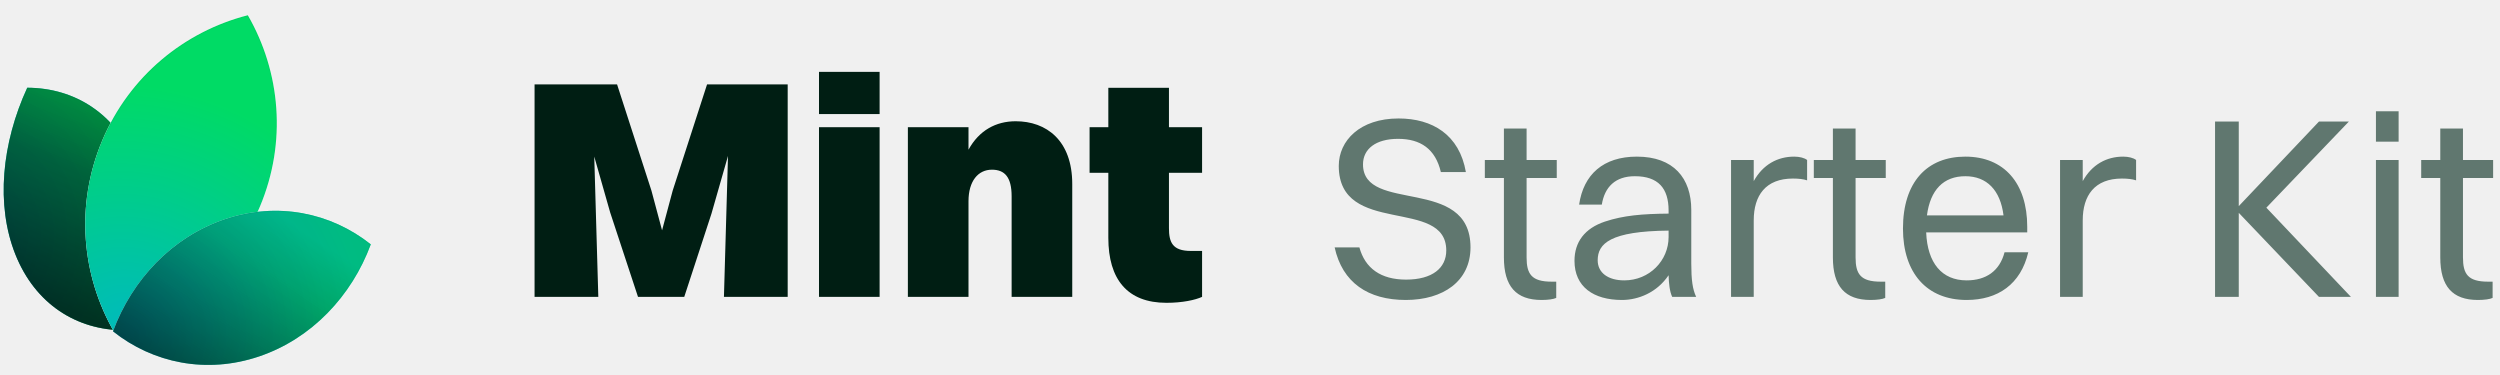
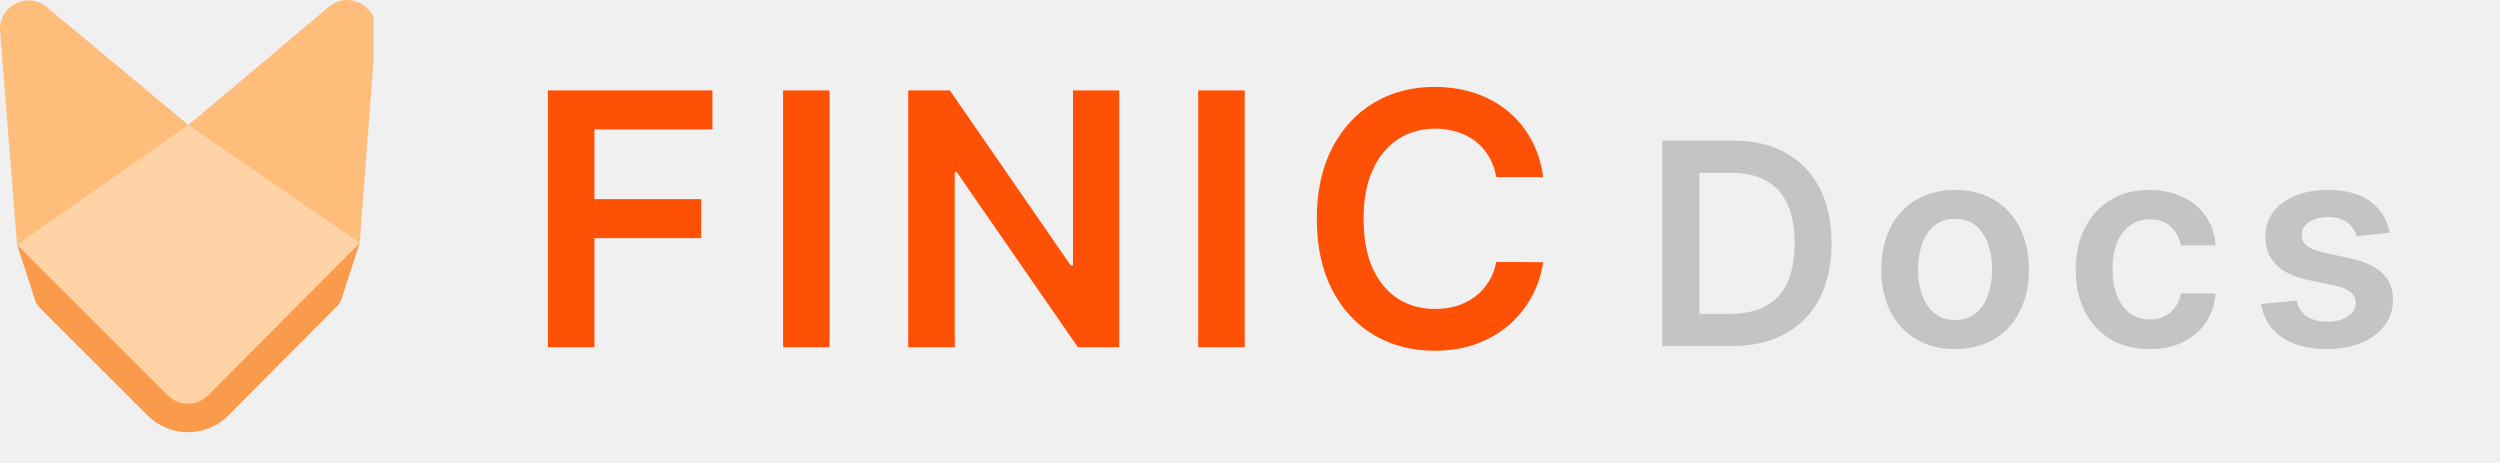
- <svg xmlns="http://www.w3.org/2000/svg" width="160" height="24" viewBox="0 0 160 24" fill="none">
-   <path d="M7.953 21.139C4.896 21.13 2.255 19.458 0.987 16.29C-0.28 13.121 0.109 9.163 1.744 5.615C4.801 5.624 7.442 7.296 8.71 10.465C9.977 13.633 9.588 17.591 7.953 21.139Z" fill="white" />
-   <path d="M7.953 21.139C4.896 21.13 2.255 19.458 0.987 16.29C-0.28 13.121 0.109 9.163 1.744 5.615C4.801 5.624 7.442 7.296 8.71 10.465C9.977 13.633 9.588 17.591 7.953 21.139Z" fill="url(#paint0_radial_115_86)" />
-   <path d="M7.953 21.139C4.896 21.13 2.255 19.458 0.987 16.29C-0.28 13.121 0.109 9.163 1.744 5.615C4.801 5.624 7.442 7.296 8.71 10.465C9.977 13.633 9.588 17.591 7.953 21.139Z" fill="black" fill-opacity="0.5" style="mix-blend-mode:hard-light" />
-   <path d="M7.953 21.139C4.896 21.13 2.255 19.458 0.987 16.29C-0.28 13.121 0.109 9.163 1.744 5.615C4.801 5.624 7.442 7.296 8.71 10.465C9.977 13.633 9.588 17.591 7.953 21.139Z" fill="url(#paint1_linear_115_86)" fill-opacity="0.5" style="mix-blend-mode:hard-light" />
-   <path d="M7.935 21.111C4.897 21.096 2.274 19.431 1.013 16.279C-0.248 13.124 0.136 9.182 1.762 5.643C4.8 5.659 7.423 7.324 8.684 10.476C9.945 13.63 9.561 17.572 7.935 21.111Z" stroke="url(#paint2_linear_115_86)" stroke-opacity="0.05" stroke-width="0.056" />
-   <path d="M7.31 21.257C11.354 20.221 14.884 17.375 16.628 13.236C18.373 9.097 17.945 4.587 15.86 0.976C11.816 2.012 8.287 4.858 6.542 8.998C4.797 13.137 5.225 17.646 7.31 21.257Z" fill="white" />
-   <path d="M7.31 21.257C11.354 20.221 14.884 17.375 16.628 13.236C18.373 9.097 17.945 4.587 15.86 0.976C11.816 2.012 8.287 4.858 6.542 8.998C4.797 13.137 5.225 17.646 7.31 21.257Z" fill="url(#paint3_radial_115_86)" />
-   <path d="M16.602 13.225C14.864 17.349 11.351 20.187 7.324 21.225C5.253 17.624 4.829 13.132 6.568 9.009C8.306 4.885 11.819 2.047 15.846 1.009C17.918 4.61 18.341 9.101 16.602 13.225Z" stroke="url(#paint4_linear_115_86)" stroke-opacity="0.05" stroke-width="0.056" />
-   <path d="M7.234 21.207C9.789 23.237 13.21 23.951 16.577 22.814C19.944 21.677 22.506 18.945 23.73 15.638C21.175 13.608 17.754 12.894 14.387 14.031C11.02 15.168 8.458 17.901 7.234 21.207Z" fill="white" />
-   <path d="M7.234 21.207C9.789 23.237 13.21 23.951 16.577 22.814C19.944 21.677 22.506 18.945 23.73 15.638C21.175 13.608 17.754 12.894 14.387 14.031C11.02 15.168 8.458 17.901 7.234 21.207Z" fill="url(#paint5_radial_115_86)" />
-   <path d="M7.234 21.207C9.789 23.237 13.21 23.951 16.577 22.814C19.944 21.677 22.506 18.945 23.73 15.638C21.175 13.608 17.754 12.894 14.387 14.031C11.02 15.168 8.458 17.901 7.234 21.207Z" fill="black" fill-opacity="0.2" style="mix-blend-mode:hard-light" />
-   <path d="M7.234 21.207C9.789 23.237 13.21 23.951 16.577 22.814C19.944 21.677 22.506 18.945 23.73 15.638C21.175 13.608 17.754 12.894 14.387 14.031C11.02 15.168 8.458 17.901 7.234 21.207Z" fill="url(#paint6_linear_115_86)" fill-opacity="0.5" style="mix-blend-mode:hard-light" />
-   <path d="M16.568 22.787C13.218 23.918 9.814 23.212 7.267 21.198C8.492 17.907 11.044 15.189 14.396 14.058C17.747 12.927 21.15 13.633 23.697 15.648C22.472 18.938 19.92 21.656 16.568 22.787Z" stroke="url(#paint7_linear_115_86)" stroke-opacity="0.05" stroke-width="0.056" />
-   <path d="M34.212 19V5.4H39.492L41.692 12.2L42.372 14.74L43.052 12.2L45.252 5.4H50.412V19H46.332L46.592 9.98L45.532 13.68L43.792 19H40.832L39.052 13.6L38.032 10.02L38.292 19H34.212ZM52.416 7.3V4.6H56.295V7.3H52.416ZM52.416 19V8.14H56.295V19H52.416ZM58.104 19V8.14H61.984V9.58C62.664 8.34 63.744 7.76 65.004 7.76C66.964 7.76 68.624 8.98 68.624 11.78V19H64.744V12.56C64.744 11.34 64.304 10.86 63.484 10.86C62.604 10.86 61.984 11.58 61.984 12.88V19H58.104ZM70.933 15.22V11.06H69.733V8.14H70.933V5.62H74.813V8.14H76.933V11.06H74.813V14.6C74.813 15.5 75.033 16.06 76.213 16.06H76.933V19C76.493 19.2 75.673 19.38 74.653 19.38C72.153 19.38 70.933 17.88 70.933 15.22Z" fill="#001E13" />
-   <path d="M87.232 10.519C87.232 13.687 94.112 11.229 94.112 15.832C94.112 17.994 92.364 19.198 89.971 19.198C87.562 19.198 85.912 18.093 85.417 15.832H87.001C87.364 17.169 88.371 17.895 89.987 17.895C91.671 17.895 92.561 17.152 92.561 16.03C92.561 12.598 85.681 15.155 85.681 10.618C85.681 9.001 87.034 7.582 89.509 7.582C91.671 7.582 93.403 8.621 93.816 11.014H92.215C91.868 9.529 90.912 8.886 89.476 8.886C88.057 8.886 87.232 9.529 87.232 10.519ZM96.25 16.476V11.393H95.029V10.239H96.25V8.226H97.702V10.239H99.632V11.393H97.702V16.476C97.702 17.532 98.015 18.026 99.302 18.026H99.599V19.066C99.434 19.148 99.071 19.198 98.659 19.198C97.025 19.198 96.25 18.323 96.25 16.476ZM102.516 13.093H101.064C101.345 11.162 102.615 10.024 104.76 10.024C107.103 10.024 108.242 11.393 108.242 13.44V16.888C108.242 17.895 108.324 18.521 108.555 19H107.021C106.856 18.654 106.806 18.142 106.79 17.614C106.047 18.72 104.859 19.198 103.803 19.198C101.988 19.198 100.767 18.357 100.767 16.69C100.767 15.486 101.427 14.611 102.714 14.182C103.902 13.786 105.107 13.687 106.79 13.671V13.473C106.79 12.053 106.13 11.278 104.628 11.278C103.374 11.278 102.698 11.971 102.516 13.093ZM102.252 16.657C102.252 17.465 102.929 17.944 103.952 17.944C105.569 17.944 106.79 16.674 106.79 15.172V14.759C103.061 14.793 102.252 15.585 102.252 16.657ZM110.787 19V10.239H112.239V11.591C112.833 10.519 113.774 10.024 114.83 10.024C115.176 10.024 115.49 10.107 115.655 10.239V11.542C115.407 11.46 115.094 11.427 114.747 11.427C112.998 11.427 112.239 12.515 112.239 14.1V19H110.787ZM117.305 16.476V11.393H116.084V10.239H117.305V8.226H118.757V10.239H120.688V11.393H118.757V16.476C118.757 17.532 119.071 18.026 120.358 18.026H120.655V19.066C120.49 19.148 120.127 19.198 119.714 19.198C118.081 19.198 117.305 18.323 117.305 16.476ZM129.809 16.145C129.33 18.192 127.862 19.198 125.865 19.198C123.324 19.198 121.79 17.482 121.79 14.627C121.79 11.658 123.324 10.024 125.783 10.024C128.258 10.024 129.743 11.723 129.743 14.512V14.875H123.275C123.357 16.838 124.281 17.944 125.865 17.944C127.103 17.944 127.977 17.35 128.291 16.145H129.809ZM125.783 11.278C124.38 11.278 123.539 12.152 123.324 13.786H128.225C128.027 12.169 127.152 11.278 125.783 11.278ZM131.843 19V10.239H133.295V11.591C133.889 10.519 134.829 10.024 135.885 10.024C136.232 10.024 136.545 10.107 136.71 10.239V11.542C136.463 11.46 136.149 11.427 135.803 11.427C134.054 11.427 133.295 12.515 133.295 14.1V19H131.843ZM141.763 19V7.78H143.281V13.192L148.413 7.78H150.327L145.047 13.291L150.459 19H148.413L143.281 13.621V19H141.763ZM152.06 9.067V7.12H153.512V9.067H152.06ZM152.06 19V10.239H153.512V19H152.06ZM156.178 16.476V11.393H154.957V10.239H156.178V8.226H157.63V10.239H159.56V11.393H157.63V16.476C157.63 17.532 157.943 18.026 159.23 18.026H159.527V19.066C159.362 19.148 158.999 19.198 158.587 19.198C156.953 19.198 156.178 18.323 156.178 16.476Z" fill="#002719" fill-opacity="0.6" />
+ <svg xmlns="http://www.w3.org/2000/svg" width="708" height="131" viewBox="0 0 708 131" fill="none">
+   <path d="M155.173 98.329V25.602H201.764V36.646H168.348V56.39H198.568V67.434H168.348V98.329H155.173ZM234.942 25.602V98.329H221.767V25.602H234.942ZM316.974 25.602V98.329H305.255L270.987 48.791H270.383V98.329H257.208V25.602H268.998L303.231 75.176H303.87V25.602H316.974ZM352.504 25.602V98.329H339.33V25.602H352.504ZM437.022 50.14H423.741C423.362 47.962 422.664 46.033 421.646 44.352C420.628 42.647 419.361 41.203 417.846 40.019C416.331 38.836 414.603 37.948 412.662 37.356C410.744 36.741 408.672 36.433 406.447 36.433C402.493 36.433 398.99 37.427 395.936 39.416C392.882 41.381 390.491 44.269 388.762 48.081C387.034 51.868 386.17 56.497 386.17 61.965C386.17 67.529 387.034 72.216 388.762 76.028C390.514 79.816 392.905 82.68 395.936 84.622C398.99 86.539 402.482 87.498 406.412 87.498C408.59 87.498 410.626 87.214 412.52 86.646C414.437 86.054 416.154 85.19 417.669 84.053C419.208 82.917 420.498 81.52 421.539 79.863C422.605 78.206 423.339 76.312 423.741 74.181L437.022 74.252C436.525 77.709 435.448 80.952 433.791 83.983C432.157 87.013 430.015 89.688 427.363 92.008C424.712 94.305 421.61 96.104 418.059 97.406C414.508 98.684 410.566 99.323 406.234 99.323C399.842 99.323 394.136 97.844 389.118 94.885C384.099 91.925 380.145 87.652 377.257 82.065C374.368 76.478 372.924 69.778 372.924 61.965C372.924 54.129 374.38 47.429 377.292 41.866C380.204 36.279 384.17 32.006 389.189 29.046C394.208 26.087 399.889 24.608 406.234 24.608C410.282 24.608 414.047 25.176 417.527 26.312C421.007 27.448 424.108 29.117 426.831 31.319C429.553 33.497 431.79 36.172 433.542 39.345C435.318 42.493 436.478 46.092 437.022 50.14Z" fill="#FF5106" />
+   <path d="M490.455 98H470.739V39.818H490.852C496.629 39.818 501.591 40.983 505.739 43.312C509.905 45.623 513.106 48.947 515.341 53.284C517.576 57.621 518.693 62.811 518.693 68.852C518.693 74.913 517.566 80.121 515.312 84.477C513.078 88.833 509.848 92.176 505.625 94.506C501.42 96.835 496.364 98 490.455 98ZM481.278 88.881H489.943C493.996 88.881 497.377 88.142 500.085 86.665C502.794 85.169 504.83 82.943 506.193 79.989C507.557 77.015 508.239 73.303 508.239 68.852C508.239 64.401 507.557 60.708 506.193 57.773C504.83 54.818 502.813 52.612 500.142 51.153C497.491 49.676 494.195 48.938 490.256 48.938H481.278V88.881ZM553.687 98.852C549.426 98.852 545.732 97.915 542.607 96.04C539.482 94.165 537.058 91.542 535.335 88.171C533.63 84.799 532.778 80.86 532.778 76.352C532.778 71.845 533.63 67.896 535.335 64.506C537.058 61.115 539.482 58.483 542.607 56.608C545.732 54.733 549.426 53.795 553.687 53.795C557.948 53.795 561.641 54.733 564.766 56.608C567.891 58.483 570.306 61.115 572.011 64.506C573.734 67.896 574.596 71.845 574.596 76.352C574.596 80.86 573.734 84.799 572.011 88.171C570.306 91.542 567.891 94.165 564.766 96.04C561.641 97.915 557.948 98.852 553.687 98.852ZM553.744 90.614C556.054 90.614 557.986 89.979 559.539 88.71C561.092 87.422 562.248 85.699 563.005 83.54C563.782 81.381 564.17 78.975 564.17 76.324C564.17 73.653 563.782 71.239 563.005 69.079C562.248 66.901 561.092 65.169 559.539 63.881C557.986 62.593 556.054 61.949 553.744 61.949C551.376 61.949 549.407 62.593 547.835 63.881C546.282 65.169 545.117 66.901 544.34 69.079C543.583 71.239 543.204 73.653 543.204 76.324C543.204 78.975 543.583 81.381 544.34 83.54C545.117 85.699 546.282 87.422 547.835 88.71C549.407 89.979 551.376 90.614 553.744 90.614ZM608.759 98.852C604.403 98.852 600.662 97.896 597.537 95.983C594.431 94.07 592.035 91.428 590.35 88.057C588.683 84.667 587.85 80.765 587.85 76.352C587.85 71.921 588.702 68.01 590.407 64.619C592.111 61.21 594.516 58.559 597.622 56.665C600.747 54.752 604.441 53.795 608.702 53.795C612.244 53.795 615.378 54.449 618.105 55.756C620.852 57.044 623.039 58.871 624.668 61.239C626.297 63.587 627.225 66.333 627.452 69.477H617.622C617.225 67.375 616.278 65.623 614.782 64.222C613.304 62.801 611.325 62.091 608.844 62.091C606.742 62.091 604.895 62.659 603.304 63.795C601.713 64.913 600.473 66.523 599.583 68.625C598.711 70.727 598.276 73.246 598.276 76.182C598.276 79.155 598.711 81.712 599.583 83.852C600.454 85.974 601.675 87.612 603.247 88.767C604.838 89.903 606.704 90.472 608.844 90.472C610.359 90.472 611.713 90.188 612.907 89.619C614.119 89.032 615.132 88.189 615.946 87.091C616.761 85.992 617.319 84.657 617.622 83.085H627.452C627.206 86.172 626.297 88.909 624.725 91.296C623.153 93.663 621.013 95.519 618.304 96.864C615.596 98.189 612.414 98.852 608.759 98.852ZM676.785 65.898L667.41 66.921C667.145 65.974 666.681 65.083 666.018 64.25C665.374 63.417 664.503 62.744 663.405 62.233C662.306 61.722 660.961 61.466 659.37 61.466C657.23 61.466 655.431 61.93 653.973 62.858C652.533 63.786 651.823 64.989 651.842 66.466C651.823 67.735 652.287 68.767 653.234 69.562C654.2 70.358 655.791 71.011 658.007 71.523L665.45 73.114C669.579 74.004 672.647 75.415 674.655 77.347C676.681 79.278 677.704 81.807 677.723 84.932C677.704 87.678 676.899 90.102 675.308 92.204C673.736 94.288 671.548 95.917 668.745 97.091C665.942 98.265 662.723 98.852 659.086 98.852C653.745 98.852 649.446 97.735 646.189 95.5C642.931 93.246 640.99 90.112 640.365 86.097L650.393 85.131C650.848 87.1 651.814 88.587 653.291 89.591C654.768 90.595 656.691 91.097 659.058 91.097C661.501 91.097 663.461 90.595 664.939 89.591C666.435 88.587 667.183 87.347 667.183 85.869C667.183 84.619 666.7 83.587 665.734 82.773C664.787 81.958 663.31 81.333 661.302 80.898L653.859 79.335C649.673 78.464 646.577 76.996 644.569 74.932C642.562 72.849 641.567 70.216 641.586 67.034C641.567 64.345 642.297 62.015 643.774 60.045C645.27 58.057 647.344 56.523 649.995 55.443C652.666 54.345 655.744 53.795 659.228 53.795C664.342 53.795 668.367 54.885 671.302 57.062C674.257 59.24 676.084 62.186 676.785 65.898Z" fill="#C4C4C4" />
+   <g clip-path="url(#clip0_421_1054)">
+     <path d="M4.82 69.29L0.028 8.875C-0.539 1.736 7.761 -2.569 13.261 2.015L53.346 35.392L93.167 1.919C98.651 -2.696 106.977 1.58 106.431 8.729L101.871 68.784L53.346 113.623L46.662 106.717L4.82 69.29Z" fill="#FFBD7B" />
+     <path d="M4.82 69.29L47.512 111.941C50.676 115.103 55.807 115.093 58.961 111.921L101.871 68.784L53.346 35.392L4.82 69.29Z" fill="#FFD3A6" />
+     <path d="M4.82 69.289L10.054 85.33C10.251 85.937 10.59 86.488 11.041 86.939L41.8 117.667C48.082 123.944 58.327 124.025 64.693 117.632L95.65 86.513C96.098 86.063 96.433 85.513 96.63 84.909L101.871 68.783L58.961 111.92C55.807 115.092 50.676 115.102 47.512 111.94L4.82 69.289Z" fill="#FA9A4B" />
+   </g>
  <defs>
-     <radialGradient id="paint0_radial_115_86" cx="0" cy="0" r="1" gradientUnits="userSpaceOnUse" gradientTransform="translate(-3.00503 15.023) rotate(-10.029) scale(17.9572 17.784)">
-       <stop stop-color="#00B0BB" />
-       <stop offset="1" stop-color="#00DB65" />
-     </radialGradient>
-     <linearGradient id="paint1_linear_115_86" x1="7.39" y1="4.813" x2="1.63" y2="18.689" gradientUnits="userSpaceOnUse">
-       <stop stop-color="#18E299" />
-       <stop offset="1" />
-     </linearGradient>
-     <linearGradient id="paint2_linear_115_86" x1="7.948" y1="8.016" x2="1.761" y2="18.746" gradientUnits="userSpaceOnUse">
-       <stop />
-       <stop offset="1" stop-opacity="0" />
-     </linearGradient>
-     <radialGradient id="paint3_radial_115_86" cx="0" cy="0" r="1" gradientUnits="userSpaceOnUse" gradientTransform="translate(8.11404 20.8822) rotate(-75.7542) scale(21.6246 23.7772)">
-       <stop stop-color="#00BBBB" />
-       <stop offset="0.713" stop-color="#00DB65" />
-     </radialGradient>
-     <linearGradient id="paint4_linear_115_86" x1="7.602" y1="5.871" x2="15.556" y2="16.372" gradientUnits="userSpaceOnUse">
-       <stop />
-       <stop offset="1" stop-opacity="0" />
-     </linearGradient>
-     <radialGradient id="paint5_radial_115_86" cx="0" cy="0" r="1" gradientUnits="userSpaceOnUse" gradientTransform="translate(7.84537 21.5181) rotate(-20.3525) scale(18.5603 17.32)">
-       <stop stop-color="#00B0BB" />
-       <stop offset="1" stop-color="#00DB65" />
-     </radialGradient>
-     <linearGradient id="paint6_linear_115_86" x1="16.808" y1="13.007" x2="10.041" y2="22.994" gradientUnits="userSpaceOnUse">
-       <stop stop-color="#00B1BC" />
-       <stop offset="1" />
-     </linearGradient>
-     <linearGradient id="paint7_linear_115_86" x1="16.808" y1="13.007" x2="14.169" y2="23.841" gradientUnits="userSpaceOnUse">
-       <stop />
-       <stop offset="1" stop-opacity="0" />
-     </linearGradient>
+     <clipPath id="clip0_421_1054">
+       <rect width="105.789" height="124.303" fill="white" transform="matrix(-1 0 0 1 105.789 0)" />
+     </clipPath>
  </defs>
</svg>
